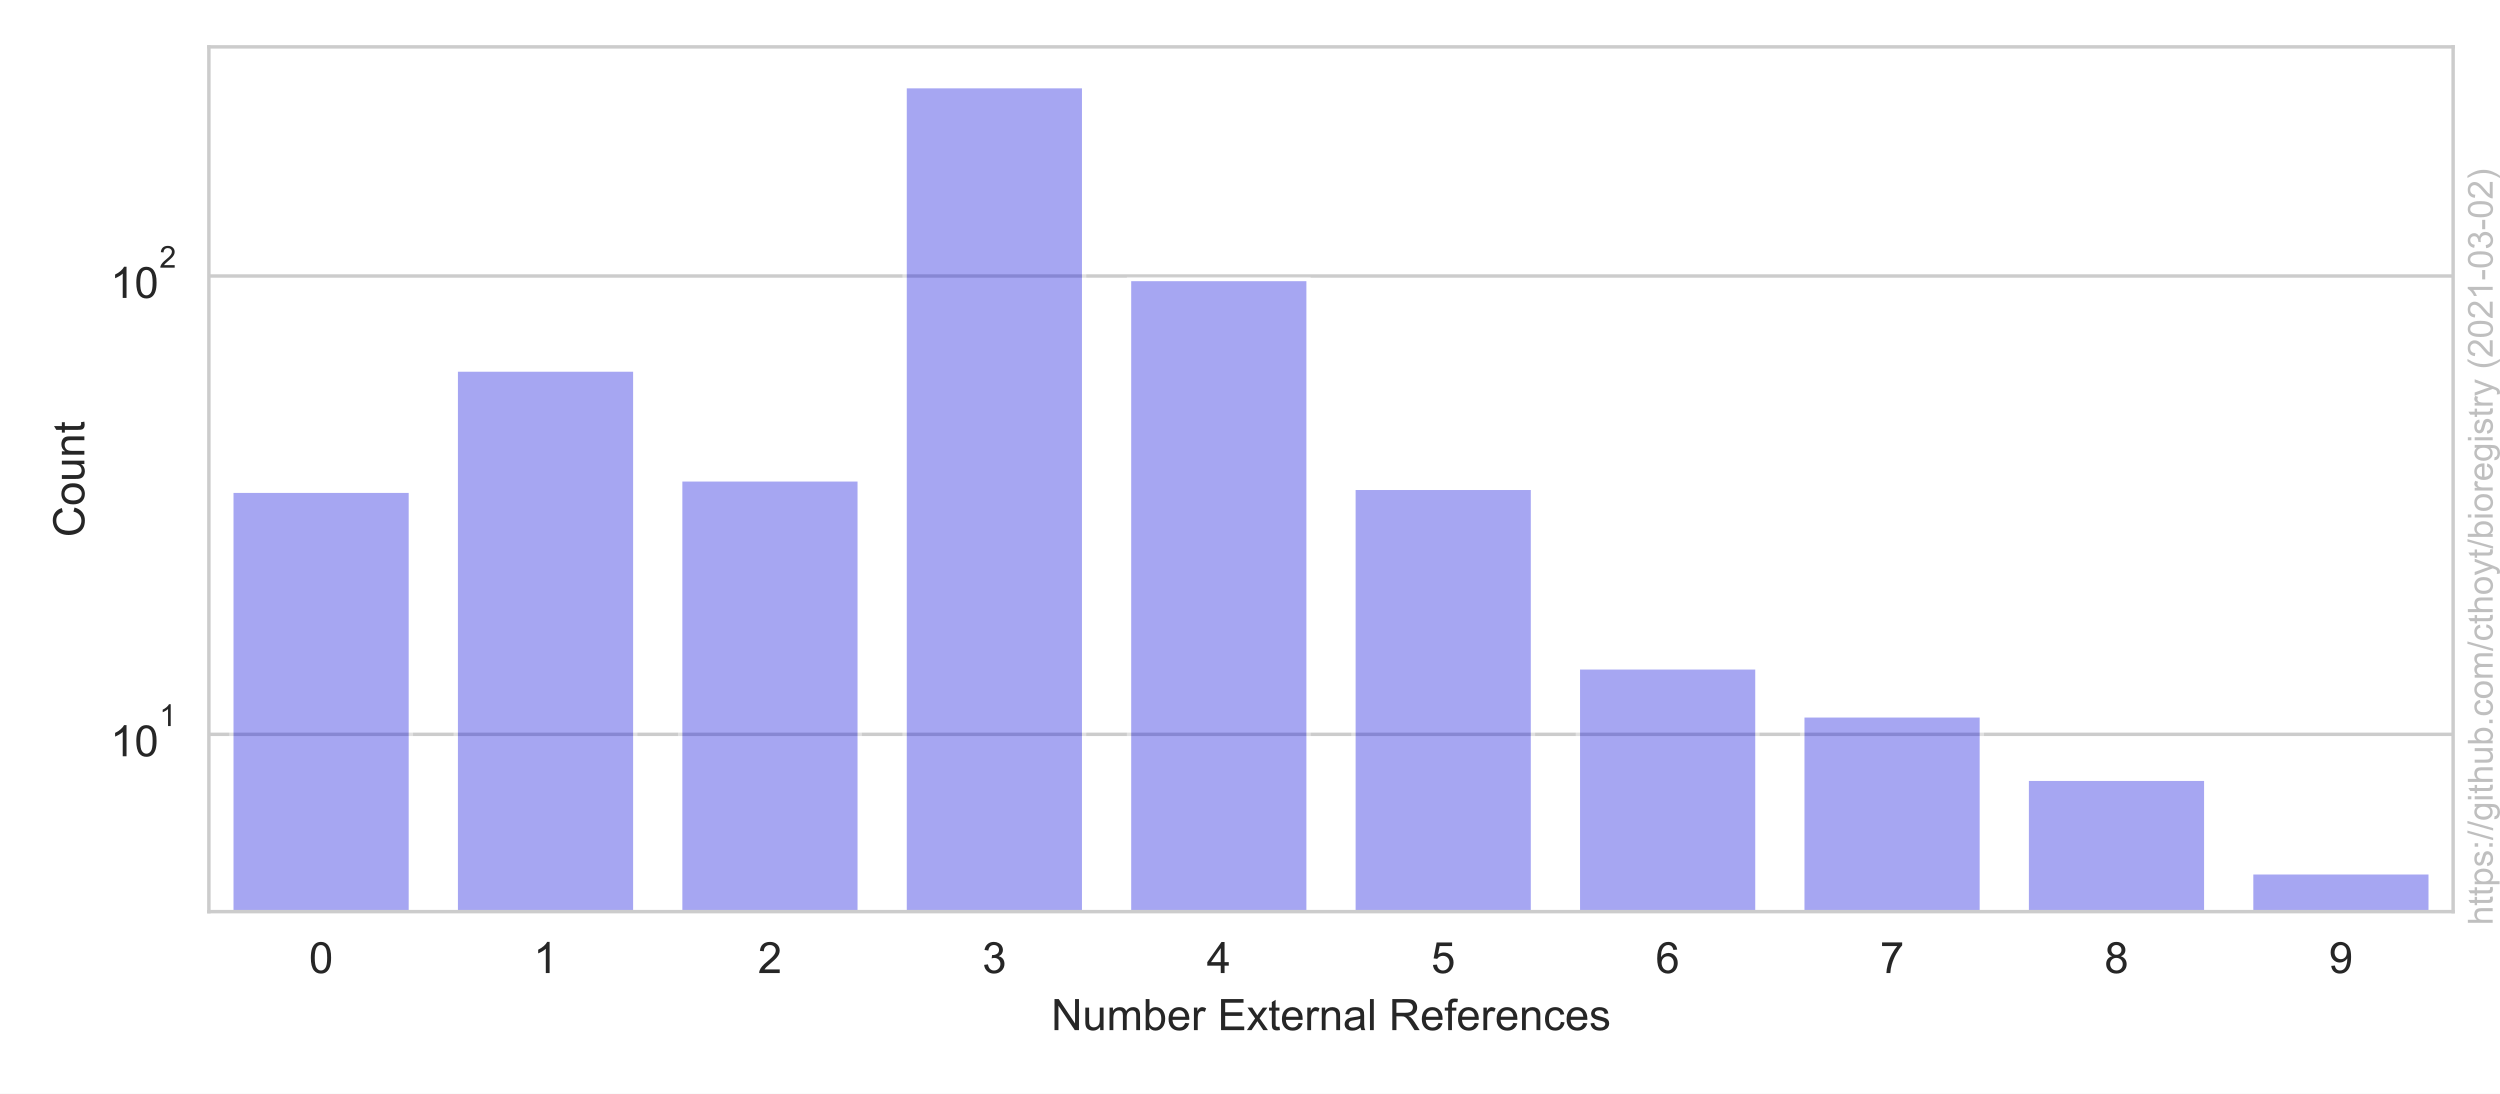
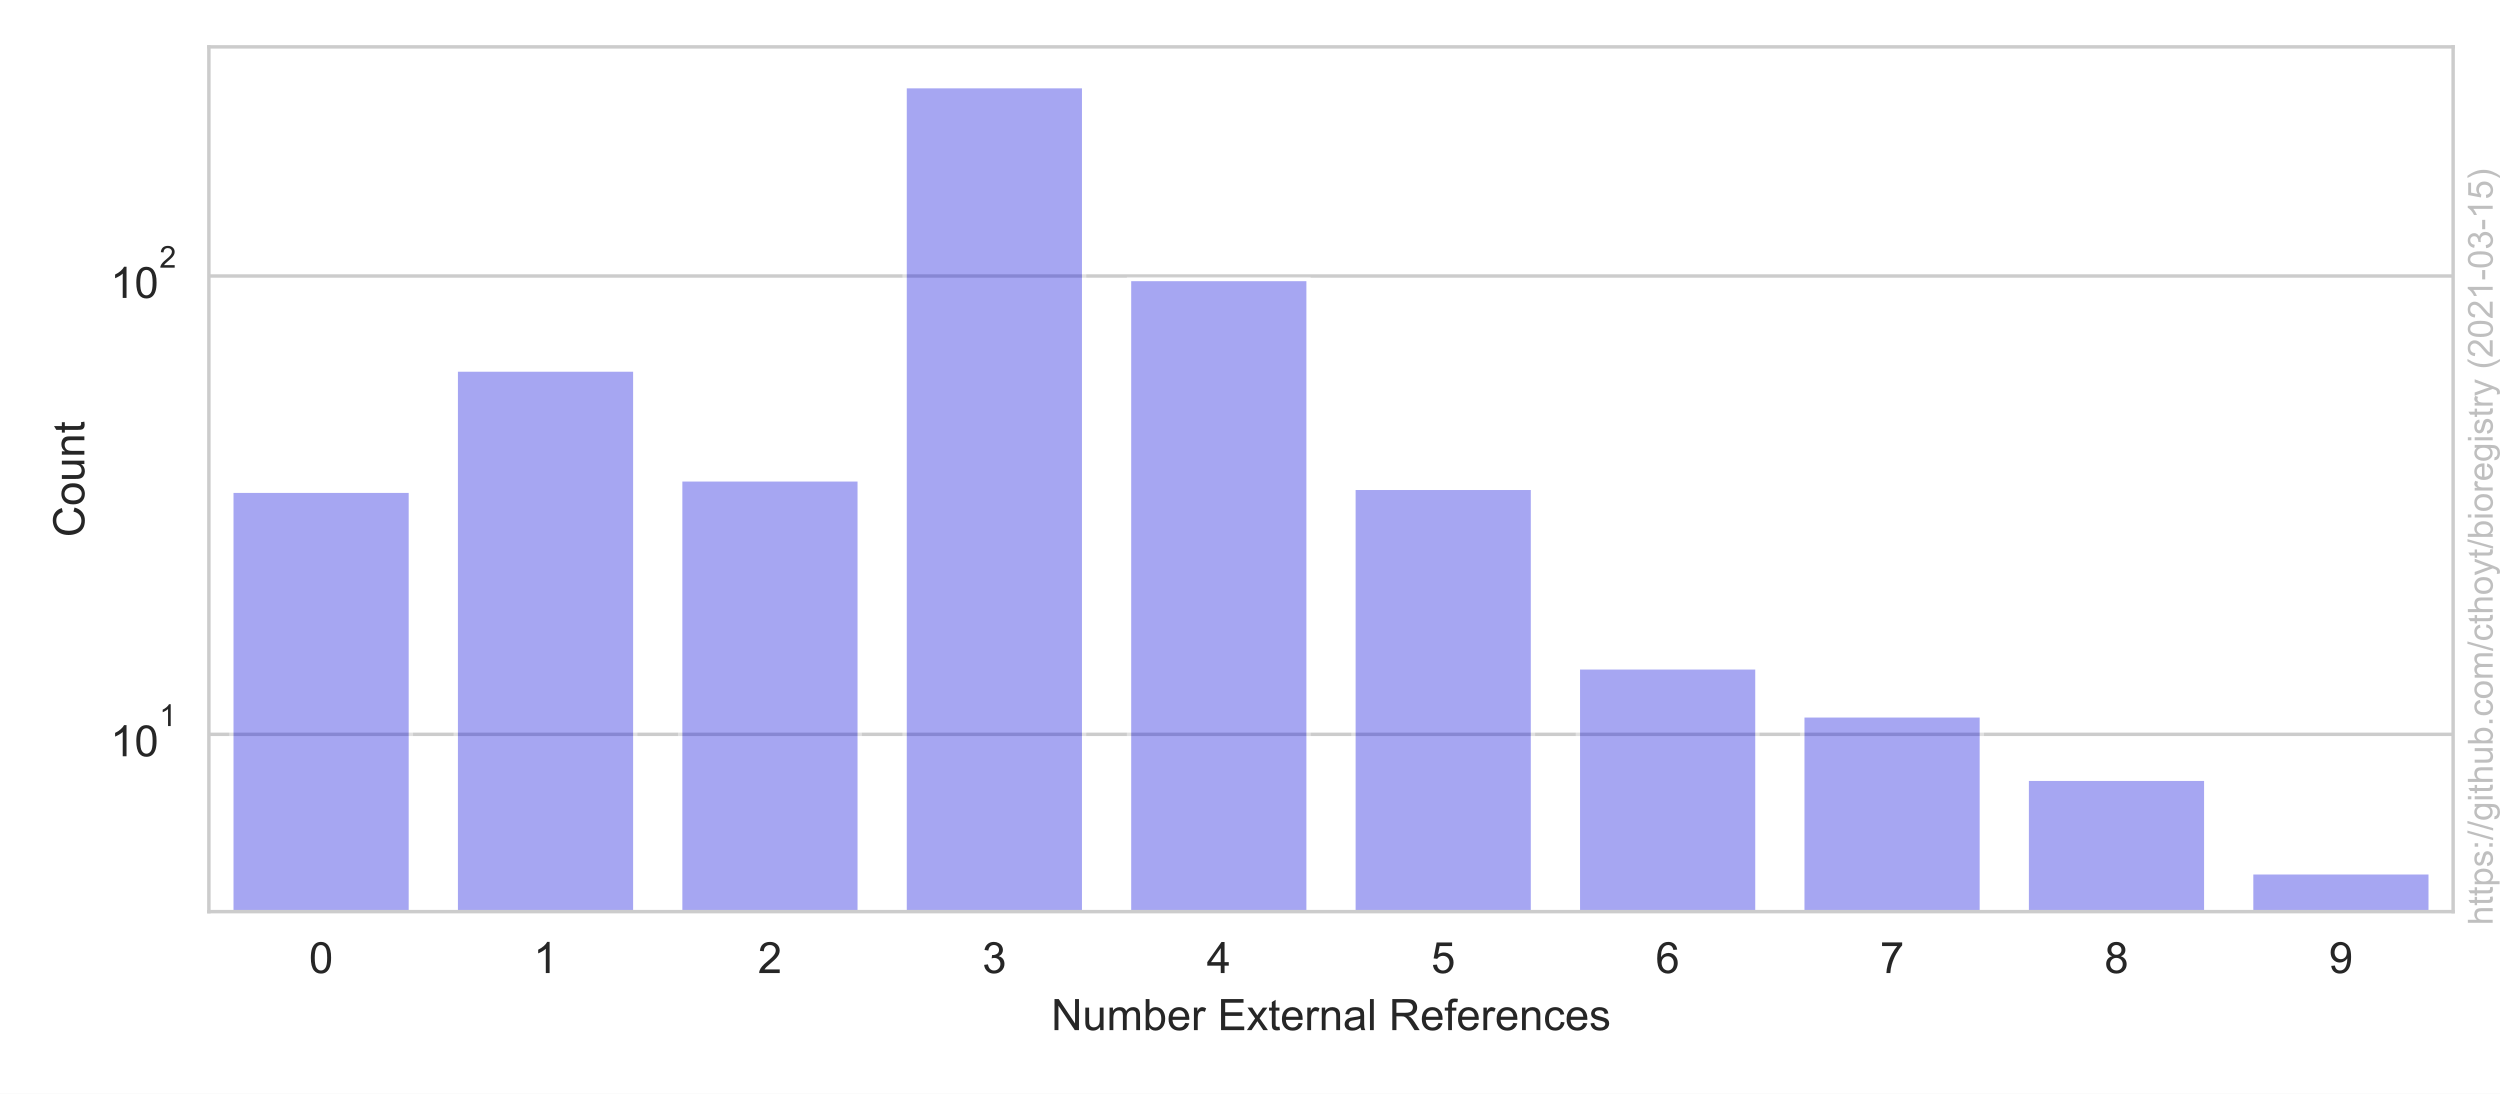
<svg xmlns="http://www.w3.org/2000/svg" xmlns:xlink="http://www.w3.org/1999/xlink" height="252pt" version="1.1" viewBox="0 0 576 252" width="576pt">
  <defs>
    <style type="text/css">*{stroke-linecap:butt;stroke-linejoin:round;}</style>
  </defs>
  <g id="figure_1">
    <g id="patch_1">
      <path d="M 0 252  L 576 252  L 576 0  L 0 0  z " style="fill:#ffffff;" />
    </g>
    <g id="axes_1">
      <g id="patch_2">
        <path d="M 48.127 210.04  L 565.2 210.04  L 565.2 10.8  L 48.127 10.8  z " style="fill:#ffffff;" />
      </g>
      <g id="matplotlib.axis_1">
        <g id="xtick_1">
          <g id="text_1">
            <g style="fill:#262626;" transform="translate(71.20057 224.1978)scale(0.1 -0.1)">
              <defs>
                <path d="M 4.156 35.297  Q 4.156 48 6.766 55.734  Q 9.375 63.484 14.516 67.672  Q 19.672 71.875 27.484 71.875  Q 33.25 71.875 37.594 69.547  Q 41.938 67.234 44.766 62.859  Q 47.609 58.5 49.219 52.219  Q 50.828 45.953 50.828 35.297  Q 50.828 22.703 48.234 14.969  Q 45.656 7.234 40.5 3  Q 35.359 -1.219 27.484 -1.219  Q 17.141 -1.219 11.234 6.203  Q 4.156 15.141 4.156 35.297  z M 13.188 35.297  Q 13.188 17.672 17.312 11.828  Q 21.438 6 27.484 6  Q 33.547 6 37.672 11.859  Q 41.797 17.719 41.797 35.297  Q 41.797 52.984 37.672 58.781  Q 33.547 64.594 27.391 64.594  Q 21.344 64.594 17.719 59.469  Q 13.188 52.938 13.188 35.297  z " id="ArialMT-48" />
              </defs>
              <use xlink:href="#ArialMT-48" />
            </g>
          </g>
        </g>
        <g id="xtick_2">
          <g id="text_2">
            <g style="fill:#262626;" transform="translate(122.9078 224.1978)scale(0.1 -0.1)">
              <defs>
                <path d="M 37.25 0  L 28.469 0  L 28.469 56  Q 25.297 52.984 20.141 49.953  Q 14.984 46.922 10.891 45.406  L 10.891 53.906  Q 18.266 57.375 23.781 62.297  Q 29.297 67.234 31.594 71.875  L 37.25 71.875  z " id="ArialMT-49" />
              </defs>
              <use xlink:href="#ArialMT-49" />
            </g>
          </g>
        </g>
        <g id="xtick_3">
          <g id="text_3">
            <g style="fill:#262626;" transform="translate(174.6151 224.1978)scale(0.1 -0.1)">
              <defs>
                <path d="M 50.344 8.453  L 50.344 0  L 3.031 0  Q 2.938 3.172 4.047 6.109  Q 5.859 10.938 9.828 15.625  Q 13.812 20.312 21.344 26.469  Q 33.016 36.031 37.109 41.625  Q 41.219 47.219 41.219 52.203  Q 41.219 57.422 37.469 61  Q 33.734 64.594 27.734 64.594  Q 21.391 64.594 17.578 60.781  Q 13.766 56.984 13.719 50.25  L 4.688 51.172  Q 5.609 61.281 11.656 66.578  Q 17.719 71.875 27.938 71.875  Q 38.234 71.875 44.234 66.156  Q 50.25 60.453 50.25 52  Q 50.25 47.703 48.484 43.547  Q 46.734 39.406 42.656 34.812  Q 38.578 30.219 29.109 22.219  Q 21.188 15.578 18.938 13.203  Q 16.703 10.844 15.234 8.453  z " id="ArialMT-50" />
              </defs>
              <use xlink:href="#ArialMT-50" />
            </g>
          </g>
        </g>
        <g id="xtick_4">
          <g id="text_4">
            <g style="fill:#262626;" transform="translate(226.3223 224.1978)scale(0.1 -0.1)">
              <defs>
                <path d="M 4.203 18.891  L 12.984 20.062  Q 14.5 12.594 18.141 9.297  Q 21.781 6 27 6  Q 33.203 6 37.469 10.297  Q 41.75 14.594 41.75 20.953  Q 41.75 27 37.797 30.922  Q 33.844 34.859 27.734 34.859  Q 25.25 34.859 21.531 33.891  L 22.516 41.609  Q 23.391 41.5 23.922 41.5  Q 29.547 41.5 34.031 44.422  Q 38.531 47.359 38.531 53.469  Q 38.531 58.297 35.25 61.469  Q 31.984 64.656 26.812 64.656  Q 21.688 64.656 18.266 61.422  Q 14.844 58.203 13.875 51.766  L 5.078 53.328  Q 6.688 62.156 12.391 67.016  Q 18.109 71.875 26.609 71.875  Q 32.469 71.875 37.391 69.359  Q 42.328 66.844 44.938 62.5  Q 47.562 58.156 47.562 53.266  Q 47.562 48.641 45.062 44.828  Q 42.578 41.016 37.703 38.766  Q 44.047 37.312 47.562 32.688  Q 51.078 28.078 51.078 21.141  Q 51.078 11.766 44.234 5.25  Q 37.406 -1.266 26.953 -1.266  Q 17.531 -1.266 11.297 4.344  Q 5.078 9.969 4.203 18.891  z " id="ArialMT-51" />
              </defs>
              <use xlink:href="#ArialMT-51" />
            </g>
          </g>
        </g>
        <g id="xtick_5">
          <g id="text_5">
            <g style="fill:#262626;" transform="translate(278.0296 224.1978)scale(0.1 -0.1)">
              <defs>
                <path d="M 32.328 0  L 32.328 17.141  L 1.266 17.141  L 1.266 25.203  L 33.938 71.578  L 41.109 71.578  L 41.109 25.203  L 50.781 25.203  L 50.781 17.141  L 41.109 17.141  L 41.109 0  z M 32.328 25.203  L 32.328 57.469  L 9.906 25.203  z " id="ArialMT-52" />
              </defs>
              <use xlink:href="#ArialMT-52" />
            </g>
          </g>
        </g>
        <g id="xtick_6">
          <g id="text_6">
            <g style="fill:#262626;" transform="translate(329.7369 224.1978)scale(0.1 -0.1)">
              <defs>
                <path d="M 4.156 18.75  L 13.375 19.531  Q 14.406 12.797 18.141 9.391  Q 21.875 6 27.156 6  Q 33.5 6 37.891 10.781  Q 42.281 15.578 42.281 23.484  Q 42.281 31 38.062 35.344  Q 33.844 39.703 27 39.703  Q 22.75 39.703 19.328 37.766  Q 15.922 35.844 13.969 32.766  L 5.719 33.844  L 12.641 70.609  L 48.25 70.609  L 48.25 62.203  L 19.672 62.203  L 15.828 42.969  Q 22.266 47.469 29.344 47.469  Q 38.719 47.469 45.156 40.969  Q 51.609 34.469 51.609 24.266  Q 51.609 14.547 45.953 7.469  Q 39.062 -1.219 27.156 -1.219  Q 17.391 -1.219 11.203 4.25  Q 5.031 9.719 4.156 18.75  z " id="ArialMT-53" />
              </defs>
              <use xlink:href="#ArialMT-53" />
            </g>
          </g>
        </g>
        <g id="xtick_7">
          <g id="text_7">
            <g style="fill:#262626;" transform="translate(381.4441 224.1978)scale(0.1 -0.1)">
              <defs>
                <path d="M 49.75 54.047  L 41.016 53.375  Q 39.844 58.547 37.703 60.891  Q 34.125 64.656 28.906 64.656  Q 24.703 64.656 21.531 62.312  Q 17.391 59.281 14.984 53.469  Q 12.594 47.656 12.5 36.922  Q 15.672 41.75 20.266 44.094  Q 24.859 46.438 29.891 46.438  Q 38.672 46.438 44.844 39.969  Q 51.031 33.5 51.031 23.25  Q 51.031 16.5 48.125 10.719  Q 45.219 4.938 40.141 1.859  Q 35.062 -1.219 28.609 -1.219  Q 17.625 -1.219 10.688 6.859  Q 3.766 14.938 3.766 33.5  Q 3.766 54.25 11.422 63.672  Q 18.109 71.875 29.438 71.875  Q 37.891 71.875 43.281 67.141  Q 48.688 62.406 49.75 54.047  z M 13.875 23.188  Q 13.875 18.656 15.797 14.5  Q 17.719 10.359 21.188 8.172  Q 24.656 6 28.469 6  Q 34.031 6 38.031 10.484  Q 42.047 14.984 42.047 22.703  Q 42.047 30.125 38.078 34.391  Q 34.125 38.672 28.125 38.672  Q 22.172 38.672 18.016 34.391  Q 13.875 30.125 13.875 23.188  z " id="ArialMT-54" />
              </defs>
              <use xlink:href="#ArialMT-54" />
            </g>
          </g>
        </g>
        <g id="xtick_8">
          <g id="text_8">
            <g style="fill:#262626;" transform="translate(433.1514 224.1978)scale(0.1 -0.1)">
              <defs>
                <path d="M 4.734 62.203  L 4.734 70.656  L 51.078 70.656  L 51.078 63.812  Q 44.234 56.547 37.516 44.484  Q 30.812 32.422 27.156 19.672  Q 24.516 10.688 23.781 0  L 14.75 0  Q 14.891 8.453 18.062 20.406  Q 21.234 32.375 27.172 43.484  Q 33.109 54.594 39.797 62.203  z " id="ArialMT-55" />
              </defs>
              <use xlink:href="#ArialMT-55" />
            </g>
          </g>
        </g>
        <g id="xtick_9">
          <g id="text_9">
            <g style="fill:#262626;" transform="translate(484.8586 224.1978)scale(0.1 -0.1)">
              <defs>
                <path d="M 17.672 38.812  Q 12.203 40.828 9.562 44.531  Q 6.938 48.25 6.938 53.422  Q 6.938 61.234 12.547 66.547  Q 18.172 71.875 27.484 71.875  Q 36.859 71.875 42.578 66.422  Q 48.297 60.984 48.297 53.172  Q 48.297 48.188 45.672 44.5  Q 43.062 40.828 37.75 38.812  Q 44.344 36.672 47.781 31.875  Q 51.219 27.094 51.219 20.453  Q 51.219 11.281 44.719 5.031  Q 38.234 -1.219 27.641 -1.219  Q 17.047 -1.219 10.547 5.047  Q 4.047 11.328 4.047 20.703  Q 4.047 27.688 7.594 32.391  Q 11.141 37.109 17.672 38.812  z M 15.922 53.719  Q 15.922 48.641 19.188 45.406  Q 22.469 42.188 27.688 42.188  Q 32.766 42.188 36.016 45.375  Q 39.266 48.578 39.266 53.219  Q 39.266 58.062 35.906 61.359  Q 32.562 64.656 27.594 64.656  Q 22.562 64.656 19.234 61.422  Q 15.922 58.203 15.922 53.719  z M 13.094 20.656  Q 13.094 16.891 14.875 13.375  Q 16.656 9.859 20.172 7.922  Q 23.688 6 27.734 6  Q 34.031 6 38.125 10.047  Q 42.234 14.109 42.234 20.359  Q 42.234 26.703 38.016 30.859  Q 33.797 35.016 27.438 35.016  Q 21.234 35.016 17.156 30.906  Q 13.094 26.812 13.094 20.656  z " id="ArialMT-56" />
              </defs>
              <use xlink:href="#ArialMT-56" />
            </g>
          </g>
        </g>
        <g id="xtick_10">
          <g id="text_10">
            <g style="fill:#262626;" transform="translate(536.5659 224.1978)scale(0.1 -0.1)">
              <defs>
                <path d="M 5.469 16.547  L 13.922 17.328  Q 14.984 11.375 18.016 8.688  Q 21.047 6 25.781 6  Q 29.828 6 32.875 7.859  Q 35.938 9.719 37.891 12.812  Q 39.844 15.922 41.156 21.188  Q 42.484 26.469 42.484 31.938  Q 42.484 32.516 42.438 33.688  Q 39.797 29.5 35.234 26.875  Q 30.672 24.266 25.344 24.266  Q 16.453 24.266 10.297 30.703  Q 4.156 37.156 4.156 47.703  Q 4.156 58.594 10.578 65.234  Q 17 71.875 26.656 71.875  Q 33.641 71.875 39.422 68.109  Q 45.219 64.359 48.219 57.391  Q 51.219 50.438 51.219 37.25  Q 51.219 23.531 48.234 15.406  Q 45.266 7.281 39.375 3.031  Q 33.5 -1.219 25.594 -1.219  Q 17.188 -1.219 11.859 3.438  Q 6.547 8.109 5.469 16.547  z M 41.453 48.141  Q 41.453 55.719 37.422 60.156  Q 33.406 64.594 27.734 64.594  Q 21.875 64.594 17.531 59.812  Q 13.188 55.031 13.188 47.406  Q 13.188 40.578 17.312 36.297  Q 21.438 32.031 27.484 32.031  Q 33.594 32.031 37.516 36.297  Q 41.453 40.578 41.453 48.141  z " id="ArialMT-57" />
              </defs>
              <use xlink:href="#ArialMT-57" />
            </g>
          </g>
        </g>
        <g id="text_11">
          <g style="fill:#262626;" transform="translate(242.195 237.3431)scale(0.1 -0.1)">
            <defs>
              <path d="M 7.625 0  L 7.625 71.578  L 17.328 71.578  L 54.938 15.375  L 54.938 71.578  L 64.016 71.578  L 64.016 0  L 54.297 0  L 16.703 56.25  L 16.703 0  z " id="ArialMT-78" />
              <path d="M 40.578 0  L 40.578 7.625  Q 34.516 -1.172 24.125 -1.172  Q 19.531 -1.172 15.547 0.578  Q 11.578 2.344 9.641 5  Q 7.719 7.672 6.938 11.531  Q 6.391 14.109 6.391 19.734  L 6.391 51.859  L 15.188 51.859  L 15.188 23.094  Q 15.188 16.219 15.719 13.812  Q 16.547 10.359 19.234 8.375  Q 21.922 6.391 25.875 6.391  Q 29.828 6.391 33.297 8.422  Q 36.766 10.453 38.203 13.938  Q 39.656 17.438 39.656 24.078  L 39.656 51.859  L 48.438 51.859  L 48.438 0  z " id="ArialMT-117" />
              <path d="M 6.594 0  L 6.594 51.859  L 14.453 51.859  L 14.453 44.578  Q 16.891 48.391 20.938 50.703  Q 25 53.031 30.172 53.031  Q 35.938 53.031 39.625 50.641  Q 43.312 48.25 44.828 43.953  Q 50.984 53.031 60.844 53.031  Q 68.562 53.031 72.703 48.75  Q 76.859 44.484 76.859 35.594  L 76.859 0  L 68.109 0  L 68.109 32.672  Q 68.109 37.938 67.25 40.25  Q 66.406 42.578 64.156 43.984  Q 61.922 45.406 58.891 45.406  Q 53.422 45.406 49.797 41.766  Q 46.188 38.141 46.188 30.125  L 46.188 0  L 37.406 0  L 37.406 33.688  Q 37.406 39.547 35.25 42.469  Q 33.109 45.406 28.219 45.406  Q 24.516 45.406 21.359 43.453  Q 18.219 41.5 16.797 37.734  Q 15.375 33.984 15.375 26.906  L 15.375 0  z " id="ArialMT-109" />
              <path d="M 14.703 0  L 6.547 0  L 6.547 71.578  L 15.328 71.578  L 15.328 46.047  Q 20.906 53.031 29.547 53.031  Q 34.328 53.031 38.594 51.094  Q 42.875 49.172 45.625 45.672  Q 48.391 42.188 49.953 37.25  Q 51.516 32.328 51.516 26.703  Q 51.516 13.375 44.922 6.094  Q 38.328 -1.172 29.109 -1.172  Q 19.922 -1.172 14.703 6.5  z M 14.594 26.312  Q 14.594 17 17.141 12.844  Q 21.297 6.062 28.375 6.062  Q 34.125 6.062 38.328 11.062  Q 42.531 16.062 42.531 25.984  Q 42.531 36.141 38.5 40.969  Q 34.469 45.797 28.766 45.797  Q 23 45.797 18.797 40.797  Q 14.594 35.797 14.594 26.312  z " id="ArialMT-98" />
              <path d="M 42.094 16.703  L 51.172 15.578  Q 49.031 7.625 43.219 3.219  Q 37.406 -1.172 28.375 -1.172  Q 17 -1.172 10.328 5.828  Q 3.656 12.844 3.656 25.484  Q 3.656 38.578 10.391 45.797  Q 17.141 53.031 27.875 53.031  Q 38.281 53.031 44.875 45.953  Q 51.469 38.875 51.469 26.031  Q 51.469 25.25 51.422 23.688  L 12.75 23.688  Q 13.234 15.141 17.578 10.594  Q 21.922 6.062 28.422 6.062  Q 33.25 6.062 36.672 8.594  Q 40.094 11.141 42.094 16.703  z M 13.234 30.906  L 42.188 30.906  Q 41.609 37.453 38.875 40.719  Q 34.672 45.797 27.984 45.797  Q 21.922 45.797 17.797 41.75  Q 13.672 37.703 13.234 30.906  z " id="ArialMT-101" />
              <path d="M 6.5 0  L 6.5 51.859  L 14.406 51.859  L 14.406 44  Q 17.438 49.516 20 51.266  Q 22.562 53.031 25.641 53.031  Q 30.078 53.031 34.672 50.203  L 31.641 42.047  Q 28.422 43.953 25.203 43.953  Q 22.312 43.953 20.016 42.219  Q 17.719 40.484 16.75 37.406  Q 15.281 32.719 15.281 27.156  L 15.281 0  z " id="ArialMT-114" />
              <path id="ArialMT-32" />
              <path d="M 7.906 0  L 7.906 71.578  L 59.672 71.578  L 59.672 63.141  L 17.391 63.141  L 17.391 41.219  L 56.984 41.219  L 56.984 32.812  L 17.391 32.812  L 17.391 8.453  L 61.328 8.453  L 61.328 0  z " id="ArialMT-69" />
              <path d="M 0.734 0  L 19.672 26.953  L 2.156 51.859  L 13.141 51.859  L 21.094 39.703  Q 23.344 36.234 24.703 33.891  Q 26.859 37.109 28.656 39.594  L 37.406 51.859  L 47.906 51.859  L 29.984 27.438  L 49.266 0  L 38.484 0  L 27.828 16.109  L 25 20.453  L 11.375 0  z " id="ArialMT-120" />
              <path d="M 25.781 7.859  L 27.047 0.094  Q 23.344 -0.688 20.406 -0.688  Q 15.625 -0.688 12.984 0.828  Q 10.359 2.344 9.281 4.812  Q 8.203 7.281 8.203 15.188  L 8.203 45.016  L 1.766 45.016  L 1.766 51.859  L 8.203 51.859  L 8.203 64.703  L 16.938 69.969  L 16.938 51.859  L 25.781 51.859  L 25.781 45.016  L 16.938 45.016  L 16.938 14.703  Q 16.938 10.938 17.406 9.859  Q 17.875 8.797 18.922 8.156  Q 19.969 7.516 21.922 7.516  Q 23.391 7.516 25.781 7.859  z " id="ArialMT-116" />
              <path d="M 6.594 0  L 6.594 51.859  L 14.5 51.859  L 14.5 44.484  Q 20.219 53.031 31 53.031  Q 35.688 53.031 39.625 51.344  Q 43.562 49.656 45.516 46.922  Q 47.469 44.188 48.25 40.438  Q 48.734 37.984 48.734 31.891  L 48.734 0  L 39.938 0  L 39.938 31.547  Q 39.938 36.922 38.906 39.578  Q 37.891 42.234 35.281 43.812  Q 32.672 45.406 29.156 45.406  Q 23.531 45.406 19.453 41.844  Q 15.375 38.281 15.375 28.328  L 15.375 0  z " id="ArialMT-110" />
              <path d="M 40.438 6.391  Q 35.547 2.25 31.031 0.531  Q 26.516 -1.172 21.344 -1.172  Q 12.797 -1.172 8.203 3  Q 3.609 7.172 3.609 13.672  Q 3.609 17.484 5.344 20.625  Q 7.078 23.781 9.891 25.688  Q 12.703 27.594 16.219 28.562  Q 18.797 29.25 24.031 29.891  Q 34.672 31.156 39.703 32.906  Q 39.75 34.719 39.75 35.203  Q 39.75 40.578 37.25 42.781  Q 33.891 45.75 27.25 45.75  Q 21.047 45.75 18.094 43.578  Q 15.141 41.406 13.719 35.891  L 5.125 37.062  Q 6.297 42.578 8.984 45.969  Q 11.672 49.359 16.75 51.188  Q 21.828 53.031 28.516 53.031  Q 35.156 53.031 39.297 51.469  Q 43.453 49.906 45.406 47.531  Q 47.359 45.172 48.141 41.547  Q 48.578 39.312 48.578 33.453  L 48.578 21.734  Q 48.578 9.469 49.141 6.219  Q 49.703 2.984 51.375 0  L 42.188 0  Q 40.828 2.734 40.438 6.391  z M 39.703 26.031  Q 34.906 24.078 25.344 22.703  Q 19.922 21.922 17.672 20.938  Q 15.438 19.969 14.203 18.094  Q 12.984 16.219 12.984 13.922  Q 12.984 10.406 15.641 8.062  Q 18.312 5.719 23.438 5.719  Q 28.516 5.719 32.469 7.938  Q 36.422 10.156 38.281 14.016  Q 39.703 17 39.703 22.797  z " id="ArialMT-97" />
              <path d="M 6.391 0  L 6.391 71.578  L 15.188 71.578  L 15.188 0  z " id="ArialMT-108" />
              <path d="M 7.859 0  L 7.859 71.578  L 39.594 71.578  Q 49.172 71.578 54.141 69.641  Q 59.125 67.719 62.109 62.828  Q 65.094 57.953 65.094 52.047  Q 65.094 44.438 60.156 39.203  Q 55.219 33.984 44.922 32.562  Q 48.688 30.766 50.641 29  Q 54.781 25.203 58.5 19.484  L 70.953 0  L 59.031 0  L 49.562 14.891  Q 45.406 21.344 42.719 24.75  Q 40.047 28.172 37.922 29.531  Q 35.797 30.906 33.594 31.453  Q 31.984 31.781 28.328 31.781  L 17.328 31.781  L 17.328 0  z M 17.328 39.984  L 37.703 39.984  Q 44.188 39.984 47.844 41.328  Q 51.516 42.672 53.422 45.625  Q 55.328 48.578 55.328 52.047  Q 55.328 57.125 51.641 60.391  Q 47.953 63.672 39.984 63.672  L 17.328 63.672  z " id="ArialMT-82" />
              <path d="M 8.688 0  L 8.688 45.016  L 0.922 45.016  L 0.922 51.859  L 8.688 51.859  L 8.688 57.375  Q 8.688 62.594 9.625 65.141  Q 10.891 68.562 14.078 70.672  Q 17.281 72.797 23.047 72.797  Q 26.766 72.797 31.25 71.922  L 29.938 64.266  Q 27.203 64.75 24.75 64.75  Q 20.75 64.75 19.094 63.031  Q 17.438 61.328 17.438 56.641  L 17.438 51.859  L 27.547 51.859  L 27.547 45.016  L 17.438 45.016  L 17.438 0  z " id="ArialMT-102" />
              <path d="M 40.438 19  L 49.078 17.875  Q 47.656 8.938 41.812 3.875  Q 35.984 -1.172 27.484 -1.172  Q 16.844 -1.172 10.375 5.781  Q 3.906 12.75 3.906 25.734  Q 3.906 34.125 6.688 40.422  Q 9.469 46.734 15.156 49.875  Q 20.844 53.031 27.547 53.031  Q 35.984 53.031 41.359 48.75  Q 46.734 44.484 48.25 36.625  L 39.703 35.297  Q 38.484 40.531 35.375 43.156  Q 32.281 45.797 27.875 45.797  Q 21.234 45.797 17.078 41.031  Q 12.938 36.281 12.938 25.984  Q 12.938 15.531 16.938 10.797  Q 20.953 6.062 27.391 6.062  Q 32.562 6.062 36.031 9.234  Q 39.5 12.406 40.438 19  z " id="ArialMT-99" />
              <path d="M 3.078 15.484  L 11.766 16.844  Q 12.5 11.625 15.844 8.844  Q 19.188 6.062 25.203 6.062  Q 31.25 6.062 34.172 8.516  Q 37.109 10.984 37.109 14.312  Q 37.109 17.281 34.516 19  Q 32.719 20.172 25.531 21.969  Q 15.875 24.422 12.141 26.203  Q 8.406 27.984 6.469 31.125  Q 4.547 34.281 4.547 38.094  Q 4.547 41.547 6.125 44.5  Q 7.719 47.469 10.453 49.422  Q 12.5 50.922 16.031 51.969  Q 19.578 53.031 23.641 53.031  Q 29.734 53.031 34.344 51.266  Q 38.969 49.516 41.156 46.5  Q 43.359 43.5 44.188 38.484  L 35.594 37.312  Q 35.016 41.312 32.203 43.547  Q 29.391 45.797 24.266 45.797  Q 18.219 45.797 15.625 43.797  Q 13.031 41.797 13.031 39.109  Q 13.031 37.406 14.109 36.031  Q 15.188 34.625 17.484 33.688  Q 18.797 33.203 25.25 31.453  Q 34.578 28.953 38.25 27.359  Q 41.938 25.781 44.031 22.75  Q 46.141 19.734 46.141 15.234  Q 46.141 10.844 43.578 6.953  Q 41.016 3.078 36.172 0.953  Q 31.344 -1.172 25.25 -1.172  Q 15.141 -1.172 9.844 3.031  Q 4.547 7.234 3.078 15.484  z " id="ArialMT-115" />
            </defs>
            <use xlink:href="#ArialMT-78" />
            <use x="72.217" xlink:href="#ArialMT-117" />
            <use x="127.832" xlink:href="#ArialMT-109" />
            <use x="211.133" xlink:href="#ArialMT-98" />
            <use x="266.748" xlink:href="#ArialMT-101" />
            <use x="322.363" xlink:href="#ArialMT-114" />
            <use x="355.664" xlink:href="#ArialMT-32" />
            <use x="383.447" xlink:href="#ArialMT-69" />
            <use x="450.146" xlink:href="#ArialMT-120" />
            <use x="500.146" xlink:href="#ArialMT-116" />
            <use x="527.93" xlink:href="#ArialMT-101" />
            <use x="583.545" xlink:href="#ArialMT-114" />
            <use x="616.846" xlink:href="#ArialMT-110" />
            <use x="672.461" xlink:href="#ArialMT-97" />
            <use x="728.076" xlink:href="#ArialMT-108" />
            <use x="750.293" xlink:href="#ArialMT-32" />
            <use x="778.076" xlink:href="#ArialMT-82" />
            <use x="850.293" xlink:href="#ArialMT-101" />
            <use x="905.908" xlink:href="#ArialMT-102" />
            <use x="933.691" xlink:href="#ArialMT-101" />
            <use x="989.307" xlink:href="#ArialMT-114" />
            <use x="1022.607" xlink:href="#ArialMT-101" />
            <use x="1078.223" xlink:href="#ArialMT-110" />
            <use x="1133.838" xlink:href="#ArialMT-99" />
            <use x="1183.838" xlink:href="#ArialMT-101" />
            <use x="1239.453" xlink:href="#ArialMT-115" />
          </g>
        </g>
      </g>
      <g id="matplotlib.axis_2">
        <g id="ytick_1">
          <g id="line2d_1">
-             <path clip-path="url(#pc17f773a21)" d="M 48.127 169.194  L 565.2 169.194  " style="fill:none;stroke:#cccccc;stroke-linecap:round;stroke-width:0.8;" />
+             <path clip-path="url(#pebb59b3eea)" d="M 48.127 169.194  L 565.2 169.194  " style="fill:none;stroke:#cccccc;stroke-linecap:round;stroke-width:0.8;" />
          </g>
          <g id="text_12">
            <g style="fill:#262626;" transform="translate(25.42741 174.3501)scale(0.1 -0.1)">
              <use transform="translate(0 0.99375)" xlink:href="#ArialMT-49" />
              <use transform="translate(55.61523 0.99375)" xlink:href="#ArialMT-48" />
              <use transform="translate(112.9728 70.6875)scale(0.7)" xlink:href="#ArialMT-49" />
            </g>
          </g>
        </g>
        <g id="ytick_2">
          <g id="line2d_2">
-             <path clip-path="url(#pc17f773a21)" d="M 48.127 63.591  L 565.2 63.591  " style="fill:none;stroke:#cccccc;stroke-linecap:round;stroke-width:0.8;" />
+             <path clip-path="url(#pebb59b3eea)" d="M 48.127 63.591  L 565.2 63.591  " style="fill:none;stroke:#cccccc;stroke-linecap:round;stroke-width:0.8;" />
          </g>
          <g id="text_13">
            <g style="fill:#262626;" transform="translate(25.42741 68.74687)scale(0.1 -0.1)">
              <use transform="translate(0 0.99375)" xlink:href="#ArialMT-49" />
              <use transform="translate(55.61523 0.99375)" xlink:href="#ArialMT-48" />
              <use transform="translate(112.9728 70.6875)scale(0.7)" xlink:href="#ArialMT-50" />
            </g>
          </g>
        </g>
        <g id="ytick_3" />
        <g id="ytick_4" />
        <g id="ytick_5" />
        <g id="ytick_6" />
        <g id="ytick_7" />
        <g id="ytick_8" />
        <g id="ytick_9" />
        <g id="ytick_10" />
        <g id="ytick_11" />
        <g id="ytick_12" />
        <g id="ytick_13" />
        <g id="ytick_14" />
        <g id="ytick_15" />
        <g id="ytick_16" />
        <g id="ytick_17" />
        <g id="text_14">
          <g style="fill:#262626;" transform="translate(19.43991 123.7614)rotate(-90)scale(0.1 -0.1)">
            <defs>
              <path d="M 58.797 25.094  L 68.266 22.703  Q 65.281 11.031 57.547 4.906  Q 49.812 -1.219 38.625 -1.219  Q 27.047 -1.219 19.797 3.484  Q 12.547 8.203 8.766 17.141  Q 4.984 26.078 4.984 36.328  Q 4.984 47.516 9.25 55.828  Q 13.531 64.156 21.406 68.469  Q 29.297 72.797 38.766 72.797  Q 49.516 72.797 56.828 67.328  Q 64.156 61.859 67.047 51.953  L 57.719 49.75  Q 55.219 57.562 50.484 61.125  Q 45.75 64.703 38.578 64.703  Q 30.328 64.703 24.781 60.734  Q 19.234 56.781 16.984 50.109  Q 14.75 43.453 14.75 36.375  Q 14.75 27.25 17.406 20.438  Q 20.062 13.625 25.672 10.25  Q 31.297 6.891 37.844 6.891  Q 45.797 6.891 51.312 11.469  Q 56.844 16.062 58.797 25.094  z " id="ArialMT-67" />
              <path d="M 3.328 25.922  Q 3.328 40.328 11.328 47.266  Q 18.016 53.031 27.641 53.031  Q 38.328 53.031 45.109 46.016  Q 51.906 39.016 51.906 26.656  Q 51.906 16.656 48.906 10.906  Q 45.906 5.172 40.156 2  Q 34.422 -1.172 27.641 -1.172  Q 16.75 -1.172 10.031 5.812  Q 3.328 12.797 3.328 25.922  z M 12.359 25.922  Q 12.359 15.969 16.703 11.016  Q 21.047 6.062 27.641 6.062  Q 34.188 6.062 38.531 11.031  Q 42.875 16.016 42.875 26.219  Q 42.875 35.844 38.5 40.797  Q 34.125 45.75 27.641 45.75  Q 21.047 45.75 16.703 40.812  Q 12.359 35.891 12.359 25.922  z " id="ArialMT-111" />
            </defs>
            <use xlink:href="#ArialMT-67" />
            <use x="72.217" xlink:href="#ArialMT-111" />
            <use x="127.832" xlink:href="#ArialMT-117" />
            <use x="183.447" xlink:href="#ArialMT-110" />
            <use x="239.062" xlink:href="#ArialMT-116" />
          </g>
        </g>
      </g>
      <g id="patch_3">
-         <path clip-path="url(#pc17f773a21)" d="M 53.298 105878.062  L 94.664 105878.062  L 94.664 113.068  L 53.298 113.068  z " style="fill:#2020df;opacity:0.4;stroke:#ffffff;stroke-linejoin:miter;" />
+         <path clip-path="url(#pebb59b3eea)" d="M 53.298 105878.062  L 94.664 105878.062  L 94.664 113.068  L 53.298 113.068  z " style="fill:#2020df;opacity:0.4;stroke:#ffffff;stroke-linejoin:miter;" />
      </g>
      <g id="patch_4">
-         <path clip-path="url(#pc17f773a21)" d="M 105.005 105878.062  L 146.371 105878.062  L 146.371 85.146  L 105.005 85.146  z " style="fill:#2020df;opacity:0.4;stroke:#ffffff;stroke-linejoin:miter;" />
+         <path clip-path="url(#pebb59b3eea)" d="M 105.005 105878.062  L 146.371 105878.062  L 146.371 85.146  L 105.005 85.146  z " style="fill:#2020df;opacity:0.4;stroke:#ffffff;stroke-linejoin:miter;" />
      </g>
      <g id="patch_5">
-         <path clip-path="url(#pc17f773a21)" d="M 156.713 105878.062  L 198.078 105878.062  L 198.078 110.447  L 156.713 110.447  z " style="fill:#2020df;opacity:0.4;stroke:#ffffff;stroke-linejoin:miter;" />
+         <path clip-path="url(#pebb59b3eea)" d="M 156.713 105878.062  L 198.078 105878.062  L 198.078 110.447  L 156.713 110.447  z " style="fill:#2020df;opacity:0.4;stroke:#ffffff;stroke-linejoin:miter;" />
      </g>
      <g id="patch_6">
-         <path clip-path="url(#pc17f773a21)" d="M 208.42 105878.062  L 249.786 105878.062  L 249.786 19.856  L 208.42 19.856  z " style="fill:#2020df;opacity:0.4;stroke:#ffffff;stroke-linejoin:miter;" />
+         <path clip-path="url(#pebb59b3eea)" d="M 208.42 105878.062  L 249.786 105878.062  L 249.786 19.856  L 208.42 19.856  z " style="fill:#2020df;opacity:0.4;stroke:#ffffff;stroke-linejoin:miter;" />
      </g>
      <g id="patch_7">
-         <path clip-path="url(#pc17f773a21)" d="M 260.127 105878.062  L 301.493 105878.062  L 301.493 64.284  L 260.127 64.284  z " style="fill:#2020df;opacity:0.4;stroke:#ffffff;stroke-linejoin:miter;" />
+         <path clip-path="url(#pebb59b3eea)" d="M 260.127 105878.062  L 301.493 105878.062  L 301.493 64.284  L 260.127 64.284  z " style="fill:#2020df;opacity:0.4;stroke:#ffffff;stroke-linejoin:miter;" />
      </g>
      <g id="patch_8">
-         <path clip-path="url(#pc17f773a21)" d="M 311.834 105878.062  L 353.2 105878.062  L 353.2 112.398  L 311.834 112.398  z " style="fill:#2020df;opacity:0.4;stroke:#ffffff;stroke-linejoin:miter;" />
+         <path clip-path="url(#pebb59b3eea)" d="M 311.834 105878.062  L 353.2 105878.062  L 353.2 112.398  L 311.834 112.398  z " style="fill:#2020df;opacity:0.4;stroke:#ffffff;stroke-linejoin:miter;" />
      </g>
      <g id="patch_9">
-         <path clip-path="url(#pc17f773a21)" d="M 363.542 105878.062  L 404.907 105878.062  L 404.907 153.762  L 363.542 153.762  z " style="fill:#2020df;opacity:0.4;stroke:#ffffff;stroke-linejoin:miter;" />
+         <path clip-path="url(#pebb59b3eea)" d="M 363.542 105878.062  L 404.907 105878.062  L 404.907 153.762  L 363.542 153.762  z " style="fill:#2020df;opacity:0.4;stroke:#ffffff;stroke-linejoin:miter;" />
      </g>
      <g id="patch_10">
-         <path clip-path="url(#pc17f773a21)" d="M 415.249 105878.062  L 456.615 105878.062  L 456.615 164.823  L 415.249 164.823  z " style="fill:#2020df;opacity:0.4;stroke:#ffffff;stroke-linejoin:miter;" />
+         <path clip-path="url(#pebb59b3eea)" d="M 415.249 105878.062  L 456.615 105878.062  L 456.615 164.823  L 415.249 164.823  z " style="fill:#2020df;opacity:0.4;stroke:#ffffff;stroke-linejoin:miter;" />
      </g>
      <g id="patch_11">
-         <path clip-path="url(#pc17f773a21)" d="M 466.956 105878.062  L 508.322 105878.062  L 508.322 179.428  L 466.956 179.428  z " style="fill:#2020df;opacity:0.4;stroke:#ffffff;stroke-linejoin:miter;" />
+         <path clip-path="url(#pebb59b3eea)" d="M 466.956 105878.062  L 508.322 105878.062  L 508.322 179.428  L 466.956 179.428  z " style="fill:#2020df;opacity:0.4;stroke:#ffffff;stroke-linejoin:miter;" />
      </g>
      <g id="patch_12">
-         <path clip-path="url(#pc17f773a21)" d="M 518.663 105878.062  L 560.029 105878.062  L 560.029 200.984  L 518.663 200.984  z " style="fill:#2020df;opacity:0.4;stroke:#ffffff;stroke-linejoin:miter;" />
+         <path clip-path="url(#pebb59b3eea)" d="M 518.663 105878.062  L 560.029 105878.062  L 560.029 200.984  L 518.663 200.984  z " style="fill:#2020df;opacity:0.4;stroke:#ffffff;stroke-linejoin:miter;" />
      </g>
      <g id="patch_13">
        <path d="M 48.127 210.04  L 48.127 10.8  " style="fill:none;stroke:#cccccc;stroke-linecap:square;stroke-linejoin:miter;stroke-width:0.8;" />
      </g>
      <g id="patch_14">
        <path d="M 565.2 210.04  L 565.2 10.8  " style="fill:none;stroke:#cccccc;stroke-linecap:square;stroke-linejoin:miter;stroke-width:0.8;" />
      </g>
      <g id="patch_15">
        <path d="M 48.127 210.04  L 565.2 210.04  " style="fill:none;stroke:#cccccc;stroke-linecap:square;stroke-linejoin:miter;stroke-width:0.8;" />
      </g>
      <g id="patch_16">
        <path d="M 48.127 10.8  L 565.2 10.8  " style="fill:none;stroke:#cccccc;stroke-linecap:square;stroke-linejoin:miter;stroke-width:0.8;" />
      </g>
    </g>
    <g id="text_15">
      <g style="fill:#808080;opacity:0.5;" transform="translate(574.3162 213.1475)rotate(-90)scale(0.08 -0.08)">
        <defs>
          <path d="M 6.594 0  L 6.594 71.578  L 15.375 71.578  L 15.375 45.906  Q 21.531 53.031 30.906 53.031  Q 36.672 53.031 40.922 50.75  Q 45.172 48.484 47 44.484  Q 48.828 40.484 48.828 32.859  L 48.828 0  L 40.047 0  L 40.047 32.859  Q 40.047 39.453 37.188 42.453  Q 34.328 45.453 29.109 45.453  Q 25.203 45.453 21.75 43.422  Q 18.312 41.406 16.844 37.938  Q 15.375 34.469 15.375 28.375  L 15.375 0  z " id="ArialMT-104" />
          <path d="M 6.594 -19.875  L 6.594 51.859  L 14.594 51.859  L 14.594 45.125  Q 17.438 49.078 21 51.047  Q 24.562 53.031 29.641 53.031  Q 36.281 53.031 41.359 49.609  Q 46.438 46.188 49.016 39.953  Q 51.609 33.734 51.609 26.312  Q 51.609 18.359 48.75 11.984  Q 45.906 5.609 40.453 2.219  Q 35.016 -1.172 29 -1.172  Q 24.609 -1.172 21.109 0.688  Q 17.625 2.547 15.375 5.375  L 15.375 -19.875  z M 14.547 25.641  Q 14.547 15.625 18.594 10.844  Q 22.656 6.062 28.422 6.062  Q 34.281 6.062 38.453 11.016  Q 42.625 15.969 42.625 26.375  Q 42.625 36.281 38.547 41.203  Q 34.469 46.141 28.812 46.141  Q 23.188 46.141 18.859 40.891  Q 14.547 35.641 14.547 25.641  z " id="ArialMT-112" />
          <path d="M 9.031 41.844  L 9.031 51.859  L 19.047 51.859  L 19.047 41.844  z M 9.031 0  L 9.031 10.016  L 19.047 10.016  L 19.047 0  z " id="ArialMT-58" />
          <path d="M 0 -1.219  L 20.75 72.797  L 27.781 72.797  L 7.078 -1.219  z " id="ArialMT-47" />
          <path d="M 4.984 -4.297  L 13.531 -5.562  Q 14.062 -9.516 16.5 -11.328  Q 19.781 -13.766 25.438 -13.766  Q 31.547 -13.766 34.859 -11.328  Q 38.188 -8.891 39.359 -4.5  Q 40.047 -1.812 39.984 6.781  Q 34.234 0 25.641 0  Q 14.938 0 9.078 7.719  Q 3.219 15.438 3.219 26.219  Q 3.219 33.641 5.906 39.906  Q 8.594 46.188 13.688 49.609  Q 18.797 53.031 25.688 53.031  Q 34.859 53.031 40.828 45.609  L 40.828 51.859  L 48.922 51.859  L 48.922 7.031  Q 48.922 -5.078 46.453 -10.125  Q 44 -15.188 38.641 -18.109  Q 33.297 -21.047 25.484 -21.047  Q 16.219 -21.047 10.5 -16.875  Q 4.781 -12.703 4.984 -4.297  z M 12.25 26.859  Q 12.25 16.656 16.297 11.969  Q 20.359 7.281 26.469 7.281  Q 32.516 7.281 36.609 11.938  Q 40.719 16.609 40.719 26.562  Q 40.719 36.078 36.5 40.906  Q 32.281 45.75 26.312 45.75  Q 20.453 45.75 16.344 40.984  Q 12.25 36.234 12.25 26.859  z " id="ArialMT-103" />
          <path d="M 6.641 61.469  L 6.641 71.578  L 15.438 71.578  L 15.438 61.469  z M 6.641 0  L 6.641 51.859  L 15.438 51.859  L 15.438 0  z " id="ArialMT-105" />
          <path d="M 9.078 0  L 9.078 10.016  L 19.094 10.016  L 19.094 0  z " id="ArialMT-46" />
          <path d="M 6.203 -19.969  L 5.219 -11.719  Q 8.109 -12.5 10.25 -12.5  Q 13.188 -12.5 14.938 -11.516  Q 16.703 -10.547 17.828 -8.797  Q 18.656 -7.469 20.516 -2.25  Q 20.75 -1.516 21.297 -0.094  L 1.609 51.859  L 11.078 51.859  L 21.875 21.828  Q 23.969 16.109 25.641 9.812  Q 27.156 15.875 29.25 21.625  L 40.328 51.859  L 49.125 51.859  L 29.391 -0.875  Q 26.219 -9.422 24.469 -12.641  Q 22.125 -17 19.094 -19.016  Q 16.062 -21.047 11.859 -21.047  Q 9.328 -21.047 6.203 -19.969  z " id="ArialMT-121" />
          <path d="M 23.391 -21.047  Q 16.109 -11.859 11.078 0.438  Q 6.062 12.75 6.062 25.922  Q 6.062 37.547 9.812 48.188  Q 14.203 60.547 23.391 72.797  L 29.688 72.797  Q 23.781 62.641 21.875 58.297  Q 18.891 51.562 17.188 44.234  Q 15.094 35.109 15.094 25.875  Q 15.094 2.391 29.688 -21.047  z " id="ArialMT-40" />
          <path d="M 3.172 21.484  L 3.172 30.328  L 30.172 30.328  L 30.172 21.484  z " id="ArialMT-45" />
          <path d="M 12.359 -21.047  L 6.062 -21.047  Q 20.656 2.391 20.656 25.875  Q 20.656 35.062 18.562 44.094  Q 16.891 51.422 13.922 58.156  Q 12.016 62.547 6.062 72.797  L 12.359 72.797  Q 21.531 60.547 25.922 48.188  Q 29.688 37.547 29.688 25.922  Q 29.688 12.75 24.625 0.438  Q 19.578 -11.859 12.359 -21.047  z " id="ArialMT-41" />
        </defs>
        <use xlink:href="#ArialMT-104" />
        <use x="55.615" xlink:href="#ArialMT-116" />
        <use x="83.398" xlink:href="#ArialMT-116" />
        <use x="111.182" xlink:href="#ArialMT-112" />
        <use x="166.797" xlink:href="#ArialMT-115" />
        <use x="216.797" xlink:href="#ArialMT-58" />
        <use x="244.58" xlink:href="#ArialMT-47" />
        <use x="272.363" xlink:href="#ArialMT-47" />
        <use x="300.146" xlink:href="#ArialMT-103" />
        <use x="355.762" xlink:href="#ArialMT-105" />
        <use x="377.979" xlink:href="#ArialMT-116" />
        <use x="405.762" xlink:href="#ArialMT-104" />
        <use x="461.377" xlink:href="#ArialMT-117" />
        <use x="516.992" xlink:href="#ArialMT-98" />
        <use x="572.607" xlink:href="#ArialMT-46" />
        <use x="600.391" xlink:href="#ArialMT-99" />
        <use x="650.391" xlink:href="#ArialMT-111" />
        <use x="706.006" xlink:href="#ArialMT-109" />
        <use x="789.307" xlink:href="#ArialMT-47" />
        <use x="817.09" xlink:href="#ArialMT-99" />
        <use x="867.09" xlink:href="#ArialMT-116" />
        <use x="894.873" xlink:href="#ArialMT-104" />
        <use x="950.488" xlink:href="#ArialMT-111" />
        <use x="1006.104" xlink:href="#ArialMT-121" />
        <use x="1056.104" xlink:href="#ArialMT-116" />
        <use x="1083.887" xlink:href="#ArialMT-47" />
        <use x="1111.67" xlink:href="#ArialMT-98" />
        <use x="1167.285" xlink:href="#ArialMT-105" />
        <use x="1189.502" xlink:href="#ArialMT-111" />
        <use x="1245.117" xlink:href="#ArialMT-114" />
        <use x="1278.418" xlink:href="#ArialMT-101" />
        <use x="1334.033" xlink:href="#ArialMT-103" />
        <use x="1389.648" xlink:href="#ArialMT-105" />
        <use x="1411.865" xlink:href="#ArialMT-115" />
        <use x="1461.865" xlink:href="#ArialMT-116" />
        <use x="1489.648" xlink:href="#ArialMT-114" />
        <use x="1522.949" xlink:href="#ArialMT-121" />
        <use x="1572.949" xlink:href="#ArialMT-32" />
        <use x="1600.732" xlink:href="#ArialMT-40" />
        <use x="1634.033" xlink:href="#ArialMT-50" />
        <use x="1689.648" xlink:href="#ArialMT-48" />
        <use x="1745.264" xlink:href="#ArialMT-50" />
        <use x="1800.879" xlink:href="#ArialMT-49" />
        <use x="1856.494" xlink:href="#ArialMT-45" />
        <use x="1889.795" xlink:href="#ArialMT-48" />
        <use x="1945.41" xlink:href="#ArialMT-51" />
        <use x="2001.025" xlink:href="#ArialMT-45" />
-         <use x="2034.326" xlink:href="#ArialMT-48" />
-         <use x="2089.941" xlink:href="#ArialMT-50" />
+         <use x="2034.326" xlink:href="#ArialMT-49" />
+         <use x="2089.941" xlink:href="#ArialMT-53" />
        <use x="2145.557" xlink:href="#ArialMT-41" />
      </g>
    </g>
  </g>
  <defs>
-     <clipPath id="pc17f773a21">
+     <clipPath id="pebb59b3eea">
      <rect height="199.24" width="517.073" x="48.127" y="10.8" />
    </clipPath>
  </defs>
</svg>
